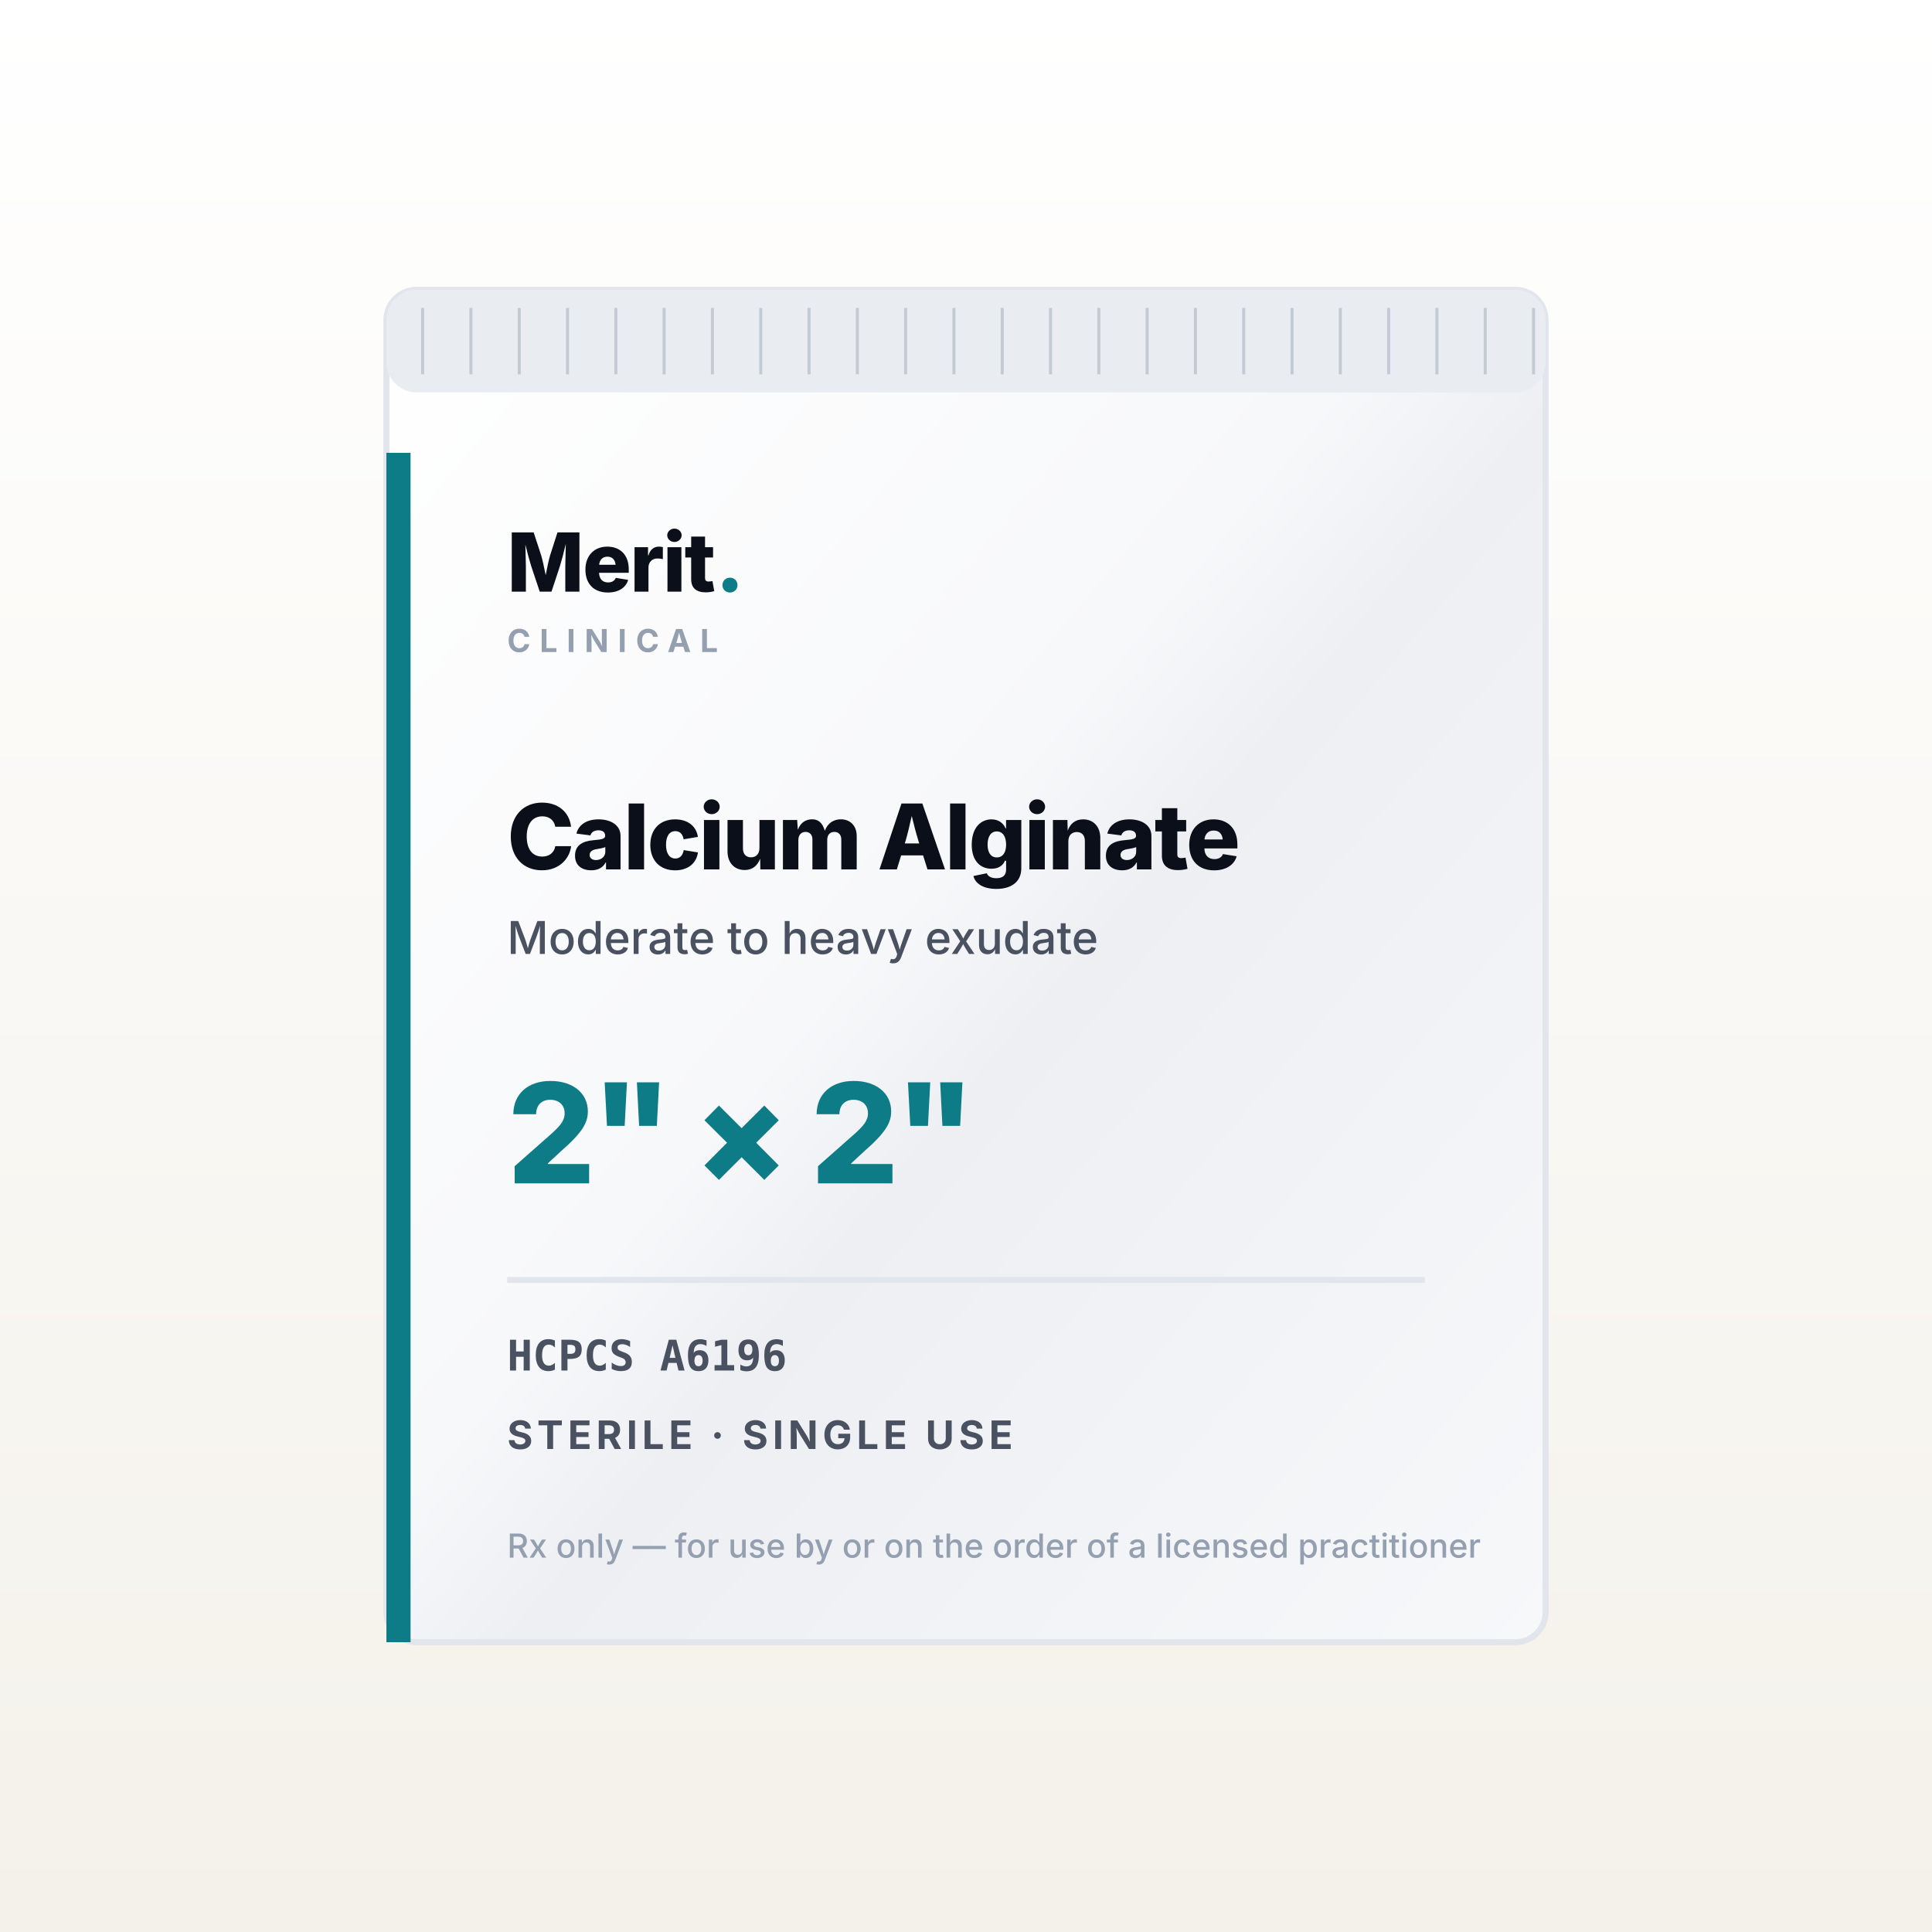
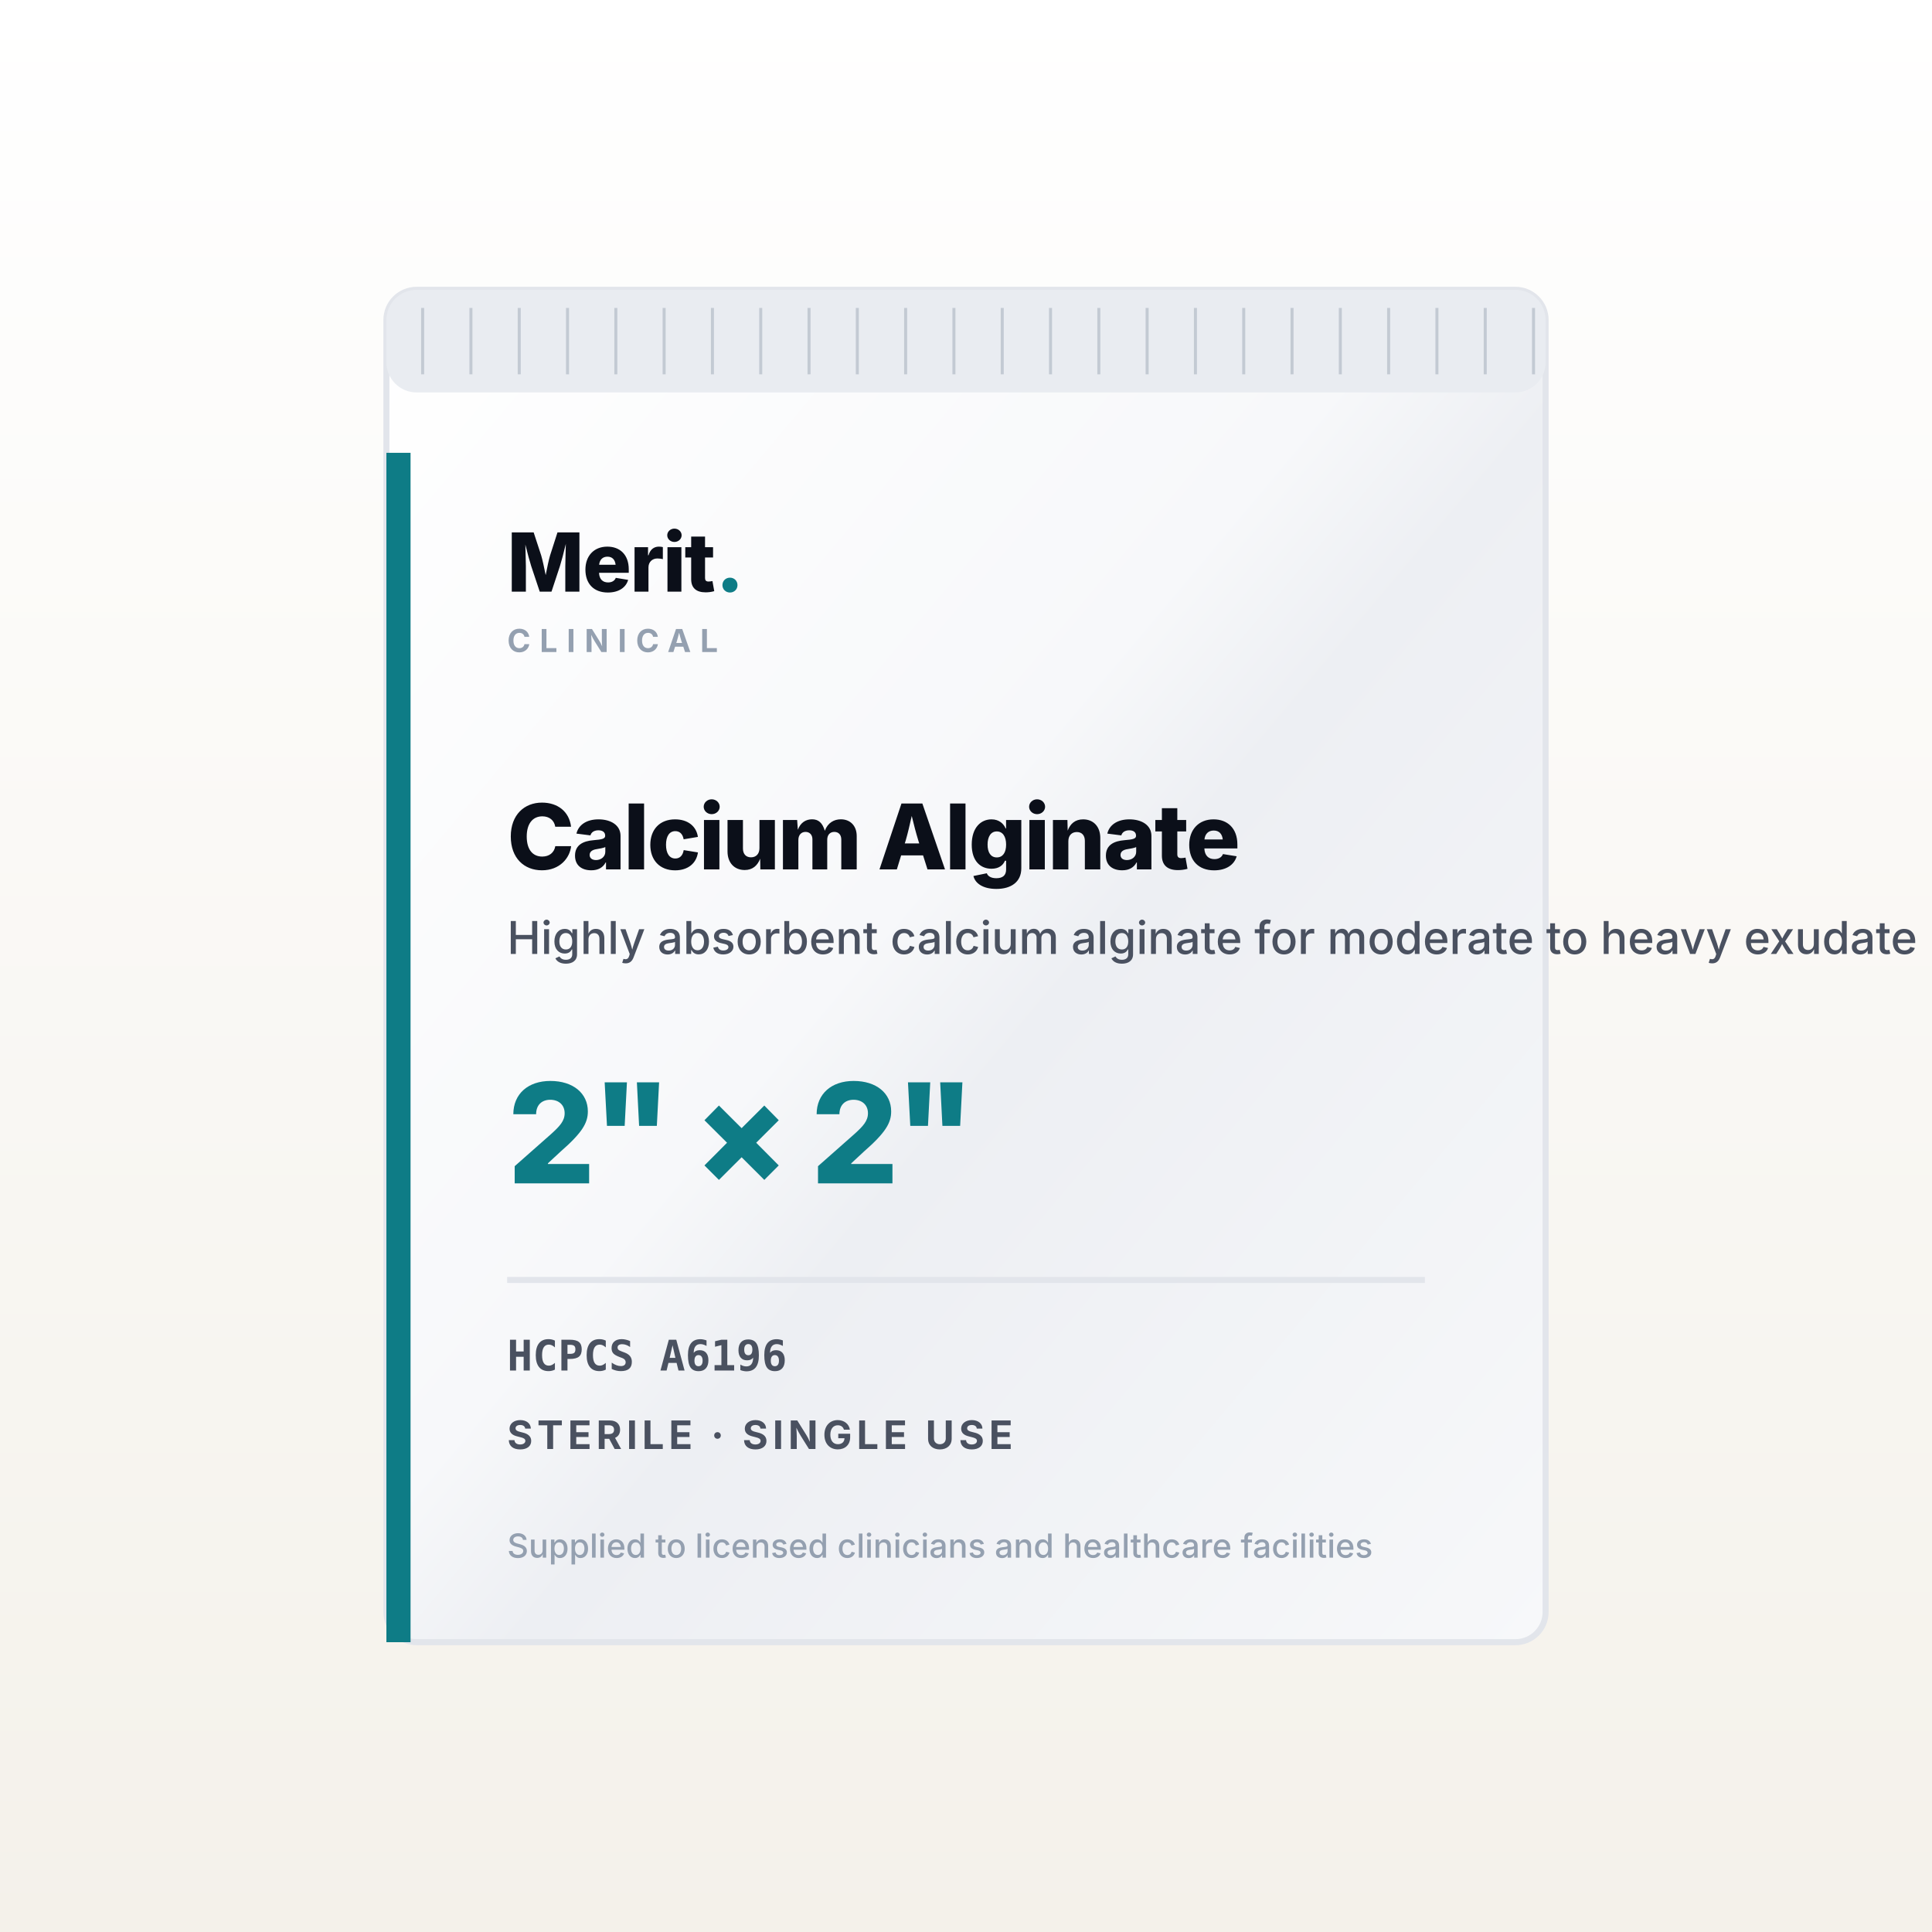
<svg xmlns="http://www.w3.org/2000/svg" viewBox="0 0 640 640" width="640" height="640" role="img" aria-label="Calcium Alginate">
  <defs>
    <linearGradient id="bg" x1="0" y1="0" x2="0" y2="1">
      <stop offset="0" stop-color="#FFFFFF" />
      <stop offset="1" stop-color="#F4F1EA" />
    </linearGradient>
    <linearGradient id="foil" x1="0" y1="0" x2="1" y2="1">
      <stop offset="0" stop-color="#FFFFFF" />
      <stop offset="0.45" stop-color="#F7F8FA" />
      <stop offset="0.55" stop-color="#EDEFF3" />
      <stop offset="1" stop-color="#F7F8FA" />
    </linearGradient>
  </defs>
  <rect width="640" height="640" fill="url(#bg)" />
  <g>
    <rect x="128" y="96" width="384" height="448" rx="10" fill="url(#foil)" stroke="#E2E5EB" stroke-width="2" />
    <rect x="128" y="96" width="384" height="34" rx="10" fill="#E9ECF1" />
    <g stroke="#94A0B0" stroke-width="1" opacity="0.45">
      <line x1="140" y1="102" x2="140" y2="124" />
      <line x1="156" y1="102" x2="156" y2="124" />
      <line x1="172" y1="102" x2="172" y2="124" />
      <line x1="188" y1="102" x2="188" y2="124" />
      <line x1="204" y1="102" x2="204" y2="124" />
      <line x1="220" y1="102" x2="220" y2="124" />
      <line x1="236" y1="102" x2="236" y2="124" />
      <line x1="252" y1="102" x2="252" y2="124" />
      <line x1="268" y1="102" x2="268" y2="124" />
      <line x1="284" y1="102" x2="284" y2="124" />
      <line x1="300" y1="102" x2="300" y2="124" />
      <line x1="316" y1="102" x2="316" y2="124" />
      <line x1="332" y1="102" x2="332" y2="124" />
      <line x1="348" y1="102" x2="348" y2="124" />
      <line x1="364" y1="102" x2="364" y2="124" />
      <line x1="380" y1="102" x2="380" y2="124" />
      <line x1="396" y1="102" x2="396" y2="124" />
      <line x1="412" y1="102" x2="412" y2="124" />
      <line x1="428" y1="102" x2="428" y2="124" />
      <line x1="444" y1="102" x2="444" y2="124" />
      <line x1="460" y1="102" x2="460" y2="124" />
      <line x1="476" y1="102" x2="476" y2="124" />
      <line x1="492" y1="102" x2="492" y2="124" />
      <line x1="508" y1="102" x2="508" y2="124" />
    </g>
    <rect x="128" y="150" width="8" height="394" fill="#0E7C86" />
  </g>
  <text x="168" y="196" font-family="Inter, system-ui, sans-serif" font-size="27" font-weight="800" fill="#0B0F19" letter-spacing="-0.5">Merit<tspan fill="#0E7C86">.</tspan>
  </text>
  <text x="168" y="216" font-family="Inter, system-ui, sans-serif" font-size="10.5" font-weight="700" fill="#94A0B0" letter-spacing="3">CLINICAL</text>
  <text x="168" y="288" font-family="Inter, system-ui, sans-serif" font-size="30" font-weight="800" fill="#0B0F19" letter-spacing="-0.7">Calcium Alginate</text>
-   <text x="168" y="316" font-family="Inter, system-ui, sans-serif" font-size="15" font-weight="500" fill="#4A5160">Moderate to heavy exudate</text>
+   <text x="168" y="316" font-family="Inter, system-ui, sans-serif" font-size="15" font-weight="500" fill="#4A5160">Highly absorbent calcium alginate for moderate to heavy exudate</text>
  <text x="168" y="392" font-family="Inter, system-ui, sans-serif" font-size="46" font-weight="800" fill="#0E7C86" letter-spacing="-1.5">2" × 2"</text>
  <line x1="168" y1="424" x2="472" y2="424" stroke="#E2E5EB" stroke-width="2" />
  <text x="168" y="454" font-family="ui-monospace, monospace" font-size="14" font-weight="600" fill="#4A5160">HCPCS A6196</text>
  <text x="168" y="480" font-family="Inter, system-ui, sans-serif" font-size="13" font-weight="700" fill="#4A5160" letter-spacing="1.5">STERILE · SINGLE USE</text>
-   <text x="168" y="516" font-family="Inter, system-ui, sans-serif" font-size="11" font-weight="500" fill="#94A0B0">Rx only — for use by or on the order of a licensed practitioner</text>
+   <text x="168" y="516" font-family="Inter, system-ui, sans-serif" font-size="11" font-weight="500" fill="#94A0B0">Supplied to licensed clinicians and healthcare facilities</text>
</svg>
